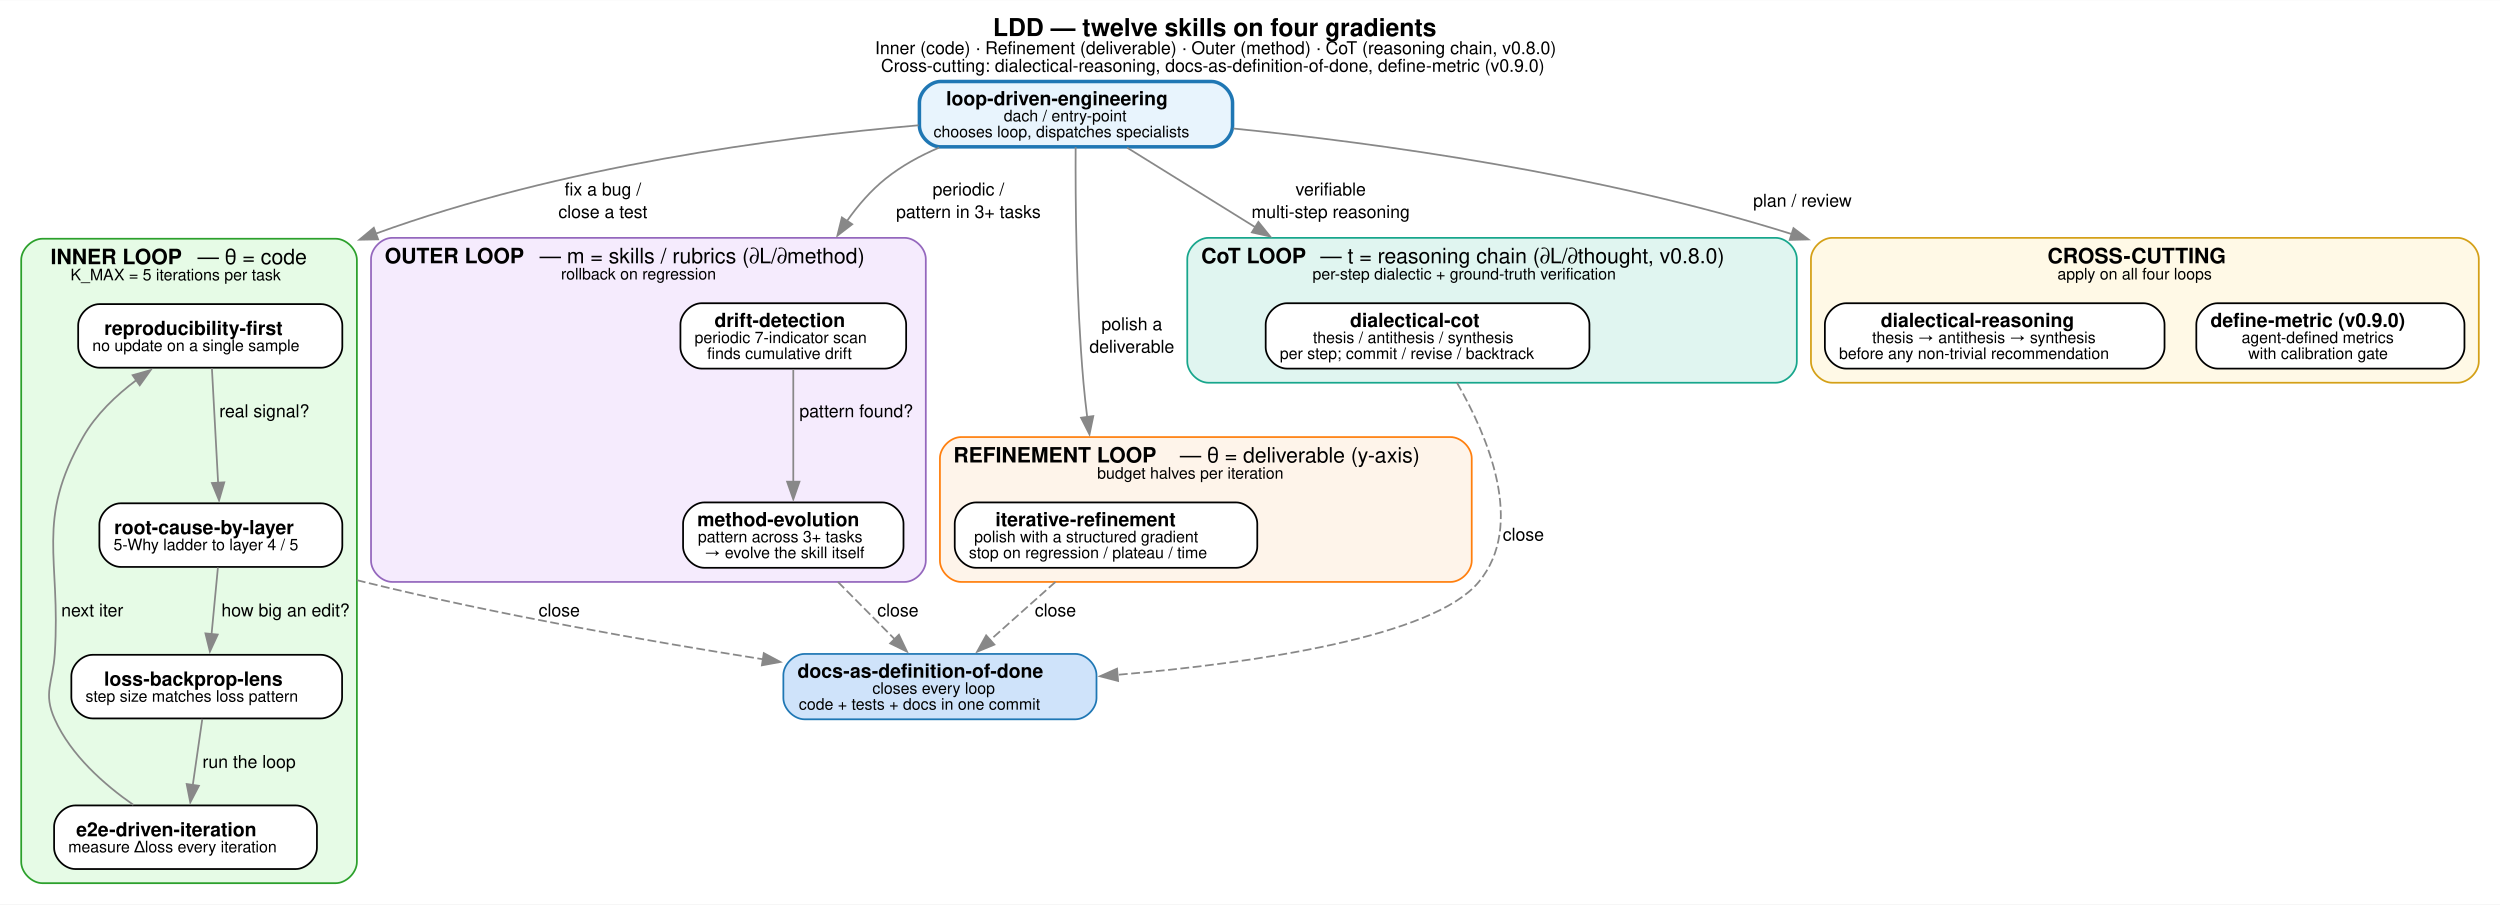
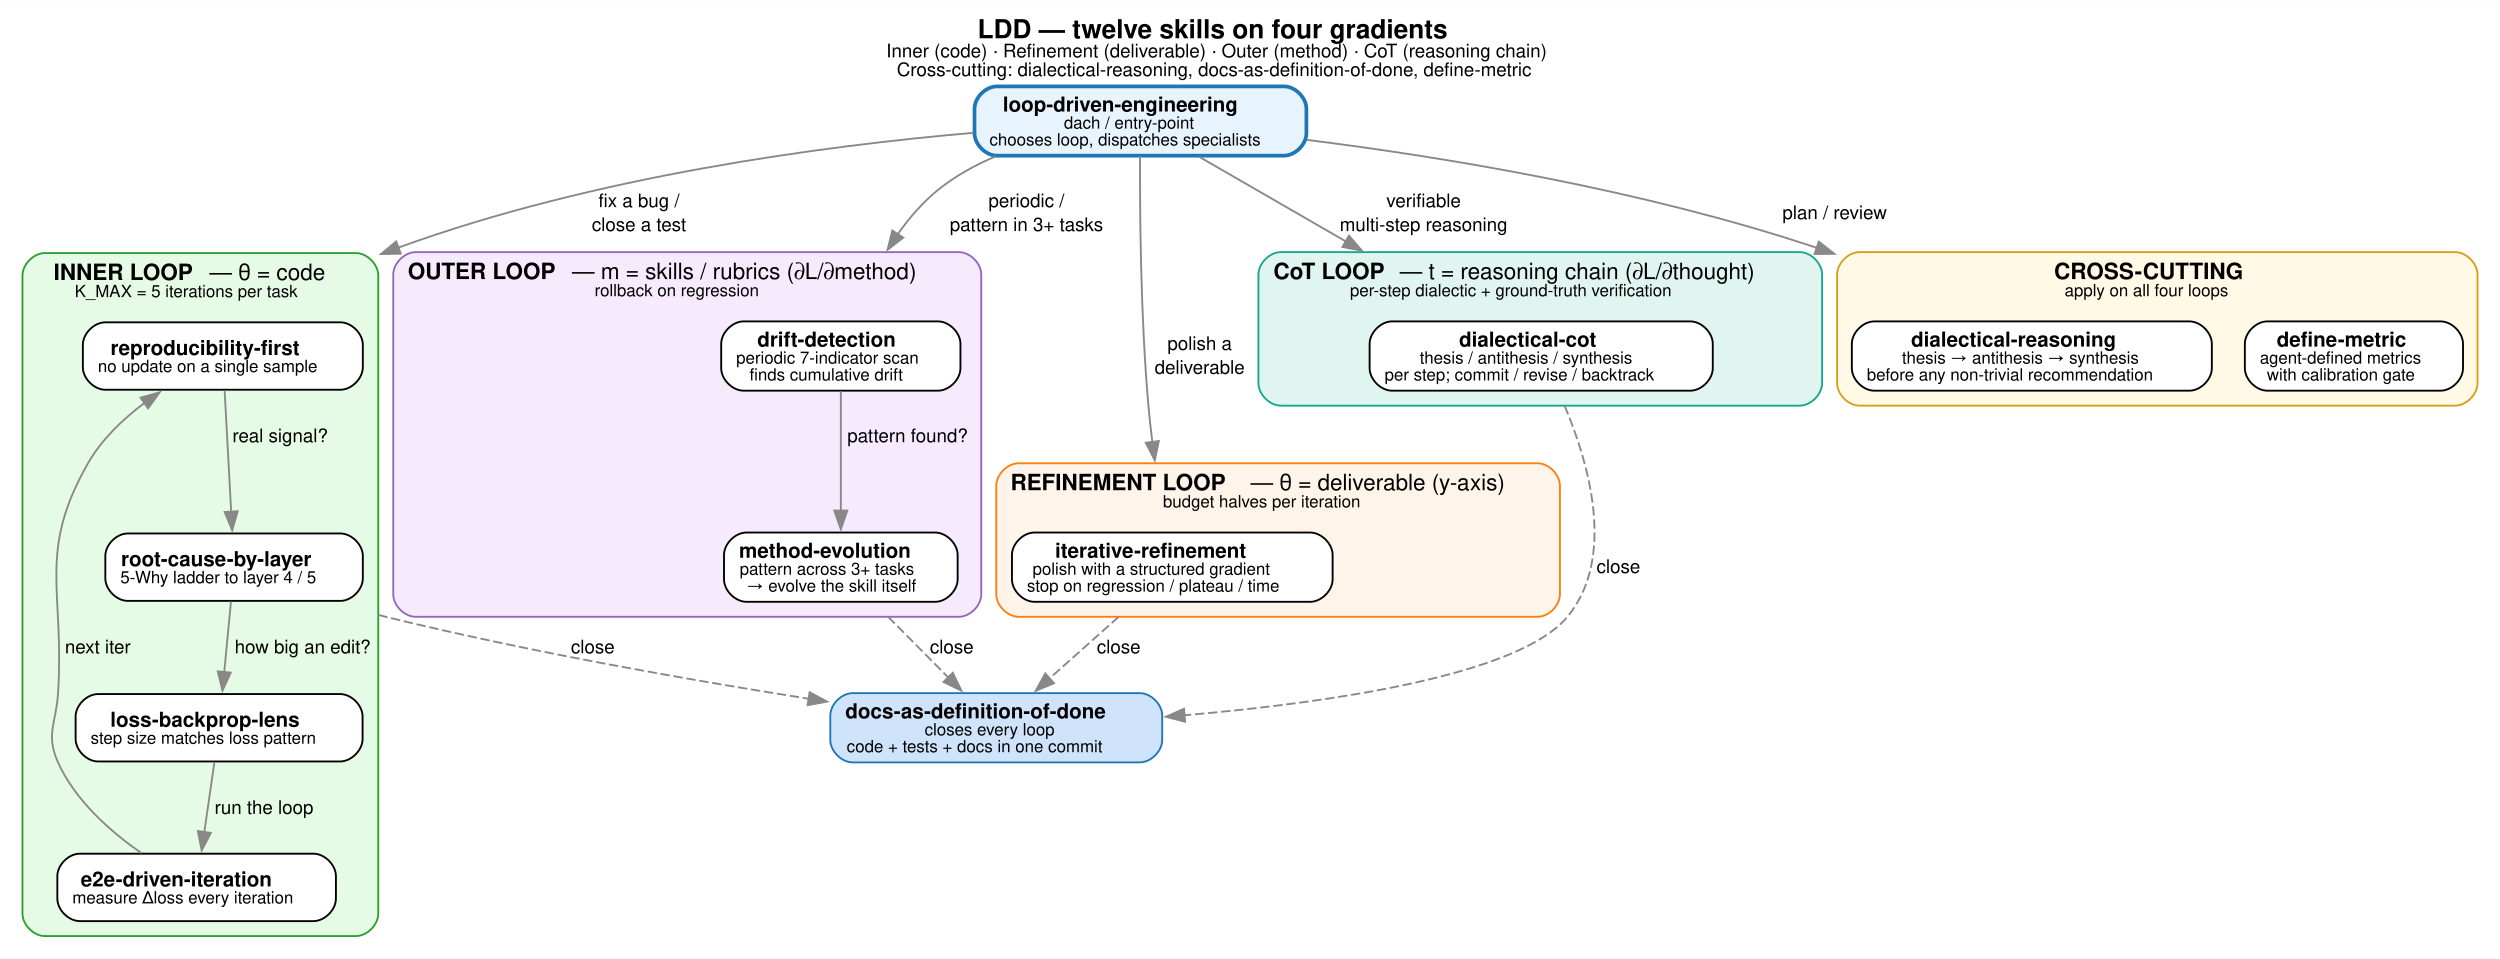
- <svg xmlns="http://www.w3.org/2000/svg" width="1415pt" height="512pt" viewBox="0.00 0.00 1415.00 511.75">
+ <svg xmlns="http://www.w3.org/2000/svg" width="1335pt" height="512pt" viewBox="0.00 0.00 1335.00 511.75">
  <g id="graph0" class="graph" transform="scale(1 1) rotate(0) translate(4 507.75)">
-     <polygon fill="white" stroke="none" points="-4,4 -4,-507.75 1411,-507.75 1411,4 -4,4" />
-     <text text-anchor="start" x="558" y="-487.45" font-family="Helvetica,sans-Serif" font-weight="bold" font-size="14.00">LDD — twelve skills on four gradients</text>
-     <text text-anchor="start" x="491.25" y="-477.25" font-family="Helvetica,sans-Serif" font-size="10.00">Inner (code) · Refinement (deliverable) · Outer (method) · CoT (reasoning chain, v0.8.0)</text>
-     <text text-anchor="start" x="494.62" y="-467.25" font-family="Helvetica,sans-Serif" font-size="10.00">Cross-cutting: dialectical-reasoning, docs-as-definition-of-done, define-metric (v0.9.0)</text>
+     <polygon fill="white" stroke="none" points="-4,4 -4,-507.75 1331,-507.75 1331,4 -4,4" />
+     <text text-anchor="start" x="518" y="-487.45" font-family="Helvetica,sans-Serif" font-weight="bold" font-size="14.00">LDD — twelve skills on four gradients</text>
+     <text text-anchor="start" x="469.25" y="-477.25" font-family="Helvetica,sans-Serif" font-size="10.00">Inner (code) · Refinement (deliverable) · Outer (method) · CoT (reasoning chain)</text>
+     <text text-anchor="start" x="474.88" y="-467.25" font-family="Helvetica,sans-Serif" font-size="10.00">Cross-cutting: dialectical-reasoning, docs-as-definition-of-done, define-metric</text>
    <g id="clust1" class="cluster">
      <path fill="#e6fbe6" stroke="#2ca02c" d="M20,-8C20,-8 186,-8 186,-8 192,-8 198,-14 198,-20 198,-20 198,-360.75 198,-360.75 198,-366.75 192,-372.75 186,-372.75 186,-372.75 20,-372.75 20,-372.75 14,-372.75 8,-366.75 8,-360.75 8,-360.75 8,-20 8,-20 8,-14 14,-8 20,-8" />
      <text text-anchor="start" x="24.62" y="-358.35" font-family="Helvetica,sans-Serif" font-weight="bold" font-size="12.00">INNER LOOP</text>
      <text text-anchor="start" x="107.88" y="-358.35" font-family="Helvetica,sans-Serif" font-size="12.00"> — θ = code</text>
      <text text-anchor="start" x="35.88" y="-349.2" font-family="Helvetica,sans-Serif" font-size="9.00">K_MAX = 5 iterations per task</text>
    </g>
    <g id="clust2" class="cluster">
      <path fill="#fef4ea" stroke="#ff7f0e" d="M540,-178.5C540,-178.5 817,-178.5 817,-178.5 823,-178.5 829,-184.5 829,-190.5 829,-190.5 829,-248.5 829,-248.5 829,-254.5 823,-260.5 817,-260.5 817,-260.5 540,-260.5 540,-260.5 534,-260.5 528,-254.5 528,-248.5 528,-248.5 528,-190.5 528,-190.5 528,-184.5 534,-178.5 540,-178.5" />
      <text text-anchor="start" x="535.62" y="-246.1" font-family="Helvetica,sans-Serif" font-weight="bold" font-size="12.00">REFINEMENT LOOP</text>
      <text text-anchor="start" x="663.88" y="-246.1" font-family="Helvetica,sans-Serif" font-size="12.00"> — θ = deliverable (y-axis)</text>
      <text text-anchor="start" x="617" y="-236.95" font-family="Helvetica,sans-Serif" font-size="9.00">budget halves per iteration</text>
    </g>
    <g id="clust3" class="cluster">
      <path fill="#f5ebfd" stroke="#9467bd" d="M218,-178.5C218,-178.5 508,-178.5 508,-178.5 514,-178.5 520,-184.5 520,-190.5 520,-190.5 520,-361.25 520,-361.25 520,-367.25 514,-373.25 508,-373.25 508,-373.25 218,-373.25 218,-373.25 212,-373.25 206,-367.25 206,-361.25 206,-361.25 206,-190.5 206,-190.5 206,-184.5 212,-178.5 218,-178.5" />
      <text text-anchor="start" x="213.75" y="-358.85" font-family="Helvetica,sans-Serif" font-weight="bold" font-size="12.00">OUTER LOOP</text>
      <text text-anchor="start" x="301.5" y="-358.85" font-family="Helvetica,sans-Serif" font-size="12.00"> — m = skills / rubrics (∂L/∂method)</text>
      <text text-anchor="start" x="313.5" y="-349.7" font-family="Helvetica,sans-Serif" font-size="9.00">rollback on regression</text>
    </g>
    <g id="clust4" class="cluster">
-       <path fill="#e0f5f0" stroke="#17a68c" d="M680,-291.25C680,-291.25 1001,-291.25 1001,-291.25 1007,-291.25 1013,-297.25 1013,-303.25 1013,-303.25 1013,-361.25 1013,-361.25 1013,-367.25 1007,-373.25 1001,-373.25 1001,-373.25 680,-373.25 680,-373.25 674,-373.25 668,-367.25 668,-361.25 668,-361.25 668,-303.25 668,-303.25 668,-297.25 674,-291.25 680,-291.25" />
-       <text text-anchor="start" x="675.88" y="-358.85" font-family="Helvetica,sans-Serif" font-weight="bold" font-size="12.00">CoT LOOP</text>
-       <text text-anchor="start" x="743.38" y="-358.85" font-family="Helvetica,sans-Serif" font-size="12.00"> — t = reasoning chain (∂L/∂thought, v0.8.0)</text>
-       <text text-anchor="start" x="738.88" y="-349.7" font-family="Helvetica,sans-Serif" font-size="9.00">per-step dialectic + ground-truth verification</text>
+       <path fill="#e0f5f0" stroke="#17a68c" d="M680,-291.25C680,-291.25 957,-291.25 957,-291.25 963,-291.25 969,-297.25 969,-303.25 969,-303.25 969,-361.25 969,-361.25 969,-367.25 963,-373.25 957,-373.25 957,-373.25 680,-373.25 680,-373.25 674,-373.25 668,-367.25 668,-361.25 668,-361.25 668,-303.25 668,-303.25 668,-297.25 674,-291.25 680,-291.25" />
+       <text text-anchor="start" x="676" y="-358.85" font-family="Helvetica,sans-Serif" font-weight="bold" font-size="12.00">CoT LOOP</text>
+       <text text-anchor="start" x="743.5" y="-358.85" font-family="Helvetica,sans-Serif" font-size="12.00"> — t = reasoning chain (∂L/∂thought)</text>
+       <text text-anchor="start" x="716.88" y="-349.7" font-family="Helvetica,sans-Serif" font-size="9.00">per-step dialectic + ground-truth verification</text>
    </g>
    <g id="clust5" class="cluster">
-       <path fill="#fff9e6" stroke="#d4a017" d="M1033,-291.25C1033,-291.25 1387,-291.25 1387,-291.25 1393,-291.25 1399,-297.25 1399,-303.25 1399,-303.25 1399,-361.25 1399,-361.25 1399,-367.25 1393,-373.25 1387,-373.25 1387,-373.25 1033,-373.25 1033,-373.25 1027,-373.25 1021,-367.25 1021,-361.25 1021,-361.25 1021,-303.25 1021,-303.25 1021,-297.25 1027,-291.25 1033,-291.25" />
-       <text text-anchor="start" x="1154.88" y="-358.85" font-family="Helvetica,sans-Serif" font-weight="bold" font-size="12.00">CROSS-CUTTING</text>
-       <text text-anchor="start" x="1160.5" y="-349.7" font-family="Helvetica,sans-Serif" font-size="9.00">apply on all four loops</text>
+       <path fill="#fff9e6" stroke="#d4a017" d="M989,-291.25C989,-291.25 1307,-291.25 1307,-291.25 1313,-291.25 1319,-297.25 1319,-303.25 1319,-303.25 1319,-361.25 1319,-361.25 1319,-367.25 1313,-373.25 1307,-373.25 1307,-373.25 989,-373.25 989,-373.25 983,-373.25 977,-367.25 977,-361.25 977,-361.25 977,-303.25 977,-303.25 977,-297.25 983,-291.25 989,-291.25" />
+       <text text-anchor="start" x="1092.88" y="-358.85" font-family="Helvetica,sans-Serif" font-weight="bold" font-size="12.00">CROSS-CUTTING</text>
+       <text text-anchor="start" x="1098.5" y="-349.7" font-family="Helvetica,sans-Serif" font-size="9.00">apply on all four loops</text>
    </g>
    <g id="node1" class="node">
      <path fill="#e8f4fd" stroke="#1f77b4" stroke-width="2" d="M681.62,-461.75C681.62,-461.75 528.38,-461.75 528.38,-461.75 522.38,-461.75 516.38,-455.75 516.38,-449.75 516.38,-449.75 516.38,-436.75 516.38,-436.75 516.38,-430.75 522.38,-424.75 528.38,-424.75 528.38,-424.75 681.62,-424.75 681.62,-424.75 687.62,-424.75 693.62,-430.75 693.62,-436.75 693.62,-436.75 693.62,-449.75 693.62,-449.75 693.62,-455.75 687.62,-461.75 681.62,-461.75" />
      <text text-anchor="start" x="531.5" y="-448.3" font-family="Helvetica,sans-Serif" font-weight="bold" font-size="11.00">loop-driven-engineering</text>
      <text text-anchor="start" x="564.12" y="-439.2" font-family="Helvetica,sans-Serif" font-size="9.00">dach / entry-point</text>
      <text text-anchor="start" x="524.38" y="-430.2" font-family="Helvetica,sans-Serif" font-size="9.00">chooses loop, dispatches specialists</text>
    </g>
    <g id="node3" class="node">
      <path fill="#ffffff" stroke="black" d="M177.75,-335.75C177.75,-335.75 52.25,-335.75 52.25,-335.75 46.25,-335.75 40.25,-329.75 40.25,-323.75 40.25,-323.75 40.25,-311.75 40.25,-311.75 40.25,-305.75 46.25,-299.75 52.25,-299.75 52.25,-299.75 177.75,-299.75 177.75,-299.75 183.75,-299.75 189.75,-305.75 189.75,-311.75 189.75,-311.75 189.75,-323.75 189.75,-323.75 189.75,-329.75 183.75,-335.75 177.75,-335.75" />
      <text text-anchor="start" x="55" y="-318.3" font-family="Helvetica,sans-Serif" font-weight="bold" font-size="11.00">reproducibility-first</text>
      <text text-anchor="start" x="48.25" y="-309.2" font-family="Helvetica,sans-Serif" font-size="9.00">no update on a single sample</text>
    </g>
    <g id="edge6" class="edge">
      <path fill="none" stroke="#888888" d="M515.92,-436.96C435.24,-429.96 313.84,-413.85 208.76,-375.67" />
      <polygon fill="#888888" stroke="#888888" points="210.01,-372.4 199.42,-372.19 207.57,-378.96 210.01,-372.4" />
      <text text-anchor="middle" x="337.23" y="-397.25" font-family="Helvetica,sans-Serif" font-size="10.00">fix a bug /</text>
      <text text-anchor="middle" x="337.23" y="-384.5" font-family="Helvetica,sans-Serif" font-size="10.00">close a test</text>
    </g>
    <g id="node7" class="node">
      <path fill="#ffffff" stroke="black" d="M695.62,-223.5C695.62,-223.5 548.38,-223.5 548.38,-223.5 542.38,-223.5 536.38,-217.5 536.38,-211.5 536.38,-211.5 536.38,-198.5 536.38,-198.5 536.38,-192.5 542.38,-186.5 548.38,-186.5 548.38,-186.5 695.62,-186.5 695.62,-186.5 701.62,-186.5 707.62,-192.5 707.62,-198.5 707.62,-198.5 707.62,-211.5 707.62,-211.5 707.62,-217.5 701.62,-223.5 695.62,-223.5" />
      <text text-anchor="start" x="559.38" y="-210.05" font-family="Helvetica,sans-Serif" font-weight="bold" font-size="11.00">iterative-refinement</text>
      <text text-anchor="start" x="547.38" y="-200.95" font-family="Helvetica,sans-Serif" font-size="9.00">polish with a structured gradient</text>
      <text text-anchor="start" x="544.38" y="-191.95" font-family="Helvetica,sans-Serif" font-size="9.00">stop on regression / plateau / time</text>
    </g>
    <g id="edge7" class="edge">
      <path fill="none" stroke="#888888" d="M604.81,-424.54C604.66,-396.29 604.99,-339.32 609.25,-291.25 609.82,-284.86 610.55,-278.22 611.38,-271.59" />
      <polygon fill="#888888" stroke="#888888" points="614.81,-272.37 612.65,-262 607.87,-271.45 614.81,-272.37" />
      <text text-anchor="middle" x="636.62" y="-321" font-family="Helvetica,sans-Serif" font-size="10.00">polish a</text>
      <text text-anchor="middle" x="636.62" y="-308.25" font-family="Helvetica,sans-Serif" font-size="10.00">deliverable</text>
    </g>
    <g id="node9" class="node">
      <path fill="#ffffff" stroke="black" d="M496.88,-336.25C496.88,-336.25 393.12,-336.25 393.12,-336.25 387.12,-336.25 381.12,-330.25 381.12,-324.25 381.12,-324.25 381.12,-311.25 381.12,-311.25 381.12,-305.25 387.12,-299.25 393.12,-299.25 393.12,-299.25 496.88,-299.25 496.88,-299.25 502.88,-299.25 508.88,-305.25 508.88,-311.25 508.88,-311.25 508.88,-324.25 508.88,-324.25 508.88,-330.25 502.88,-336.25 496.88,-336.25" />
      <text text-anchor="start" x="400.38" y="-322.8" font-family="Helvetica,sans-Serif" font-weight="bold" font-size="11.00">drift-detection</text>
      <text text-anchor="start" x="389.12" y="-313.7" font-family="Helvetica,sans-Serif" font-size="9.00">periodic 7-indicator scan</text>
      <text text-anchor="start" x="396.25" y="-304.7" font-family="Helvetica,sans-Serif" font-size="9.00">finds cumulative drift</text>
    </g>
    <g id="edge8" class="edge">
      <path fill="none" stroke="#888888" d="M527.6,-424.35C516.74,-419.74 506.23,-413.96 497.25,-406.75 488.92,-400.06 481.62,-391.66 475.32,-382.71" />
      <polygon fill="#888888" stroke="#888888" points="478.36,-380.96 469.96,-374.51 472.51,-384.8 478.36,-380.96" />
      <text text-anchor="middle" x="544.12" y="-397.25" font-family="Helvetica,sans-Serif" font-size="10.00">periodic /</text>
      <text text-anchor="middle" x="544.12" y="-384.5" font-family="Helvetica,sans-Serif" font-size="10.00">pattern in 3+ tasks</text>
    </g>
    <g id="node10" class="node">
-       <path fill="#ffffff" stroke="black" d="M883.62,-336.25C883.62,-336.25 724.38,-336.25 724.38,-336.25 718.38,-336.25 712.38,-330.25 712.38,-324.25 712.38,-324.25 712.38,-311.25 712.38,-311.25 712.38,-305.25 718.38,-299.25 724.38,-299.25 724.38,-299.25 883.62,-299.25 883.62,-299.25 889.62,-299.25 895.62,-305.25 895.62,-311.25 895.62,-311.25 895.62,-324.25 895.62,-324.25 895.62,-330.25 889.62,-336.25 883.62,-336.25" />
-       <text text-anchor="start" x="760.12" y="-322.8" font-family="Helvetica,sans-Serif" font-weight="bold" font-size="11.00">dialectical-cot</text>
-       <text text-anchor="start" x="739.12" y="-313.7" font-family="Helvetica,sans-Serif" font-size="9.00">thesis / antithesis / synthesis</text>
-       <text text-anchor="start" x="720.38" y="-304.7" font-family="Helvetica,sans-Serif" font-size="9.00">per step; commit / revise / backtrack</text>
+       <path fill="#ffffff" stroke="black" d="M898.62,-336.25C898.62,-336.25 739.38,-336.25 739.38,-336.25 733.38,-336.25 727.38,-330.25 727.38,-324.25 727.38,-324.25 727.38,-311.25 727.38,-311.25 727.38,-305.25 733.38,-299.25 739.38,-299.25 739.38,-299.25 898.62,-299.25 898.62,-299.25 904.62,-299.25 910.62,-305.25 910.62,-311.25 910.62,-311.25 910.62,-324.25 910.62,-324.25 910.62,-330.25 904.62,-336.25 898.62,-336.25" />
+       <text text-anchor="start" x="775.12" y="-322.8" font-family="Helvetica,sans-Serif" font-weight="bold" font-size="11.00">dialectical-cot</text>
+       <text text-anchor="start" x="754.12" y="-313.7" font-family="Helvetica,sans-Serif" font-size="9.00">thesis / antithesis / synthesis</text>
+       <text text-anchor="start" x="735.38" y="-304.7" font-family="Helvetica,sans-Serif" font-size="9.00">per step; commit / revise / backtrack</text>
    </g>
    <g id="edge9" class="edge">
-       <path fill="none" stroke="#888888" d="M633.94,-424.29C653.28,-412.29 679.95,-395.73 706.45,-379.29" />
-       <polygon fill="#888888" stroke="#888888" points="708.25,-382.29 714.9,-374.05 704.55,-376.35 708.25,-382.29" />
-       <text text-anchor="middle" x="749.16" y="-397.25" font-family="Helvetica,sans-Serif" font-size="10.00">verifiable</text>
-       <text text-anchor="middle" x="749.16" y="-384.5" font-family="Helvetica,sans-Serif" font-size="10.00">multi-step reasoning</text>
+       <path fill="none" stroke="#888888" d="M636.12,-424.29C657.1,-412.18 686.11,-395.44 714.85,-378.86" />
+       <polygon fill="#888888" stroke="#888888" points="716.35,-382.03 723.26,-374 712.85,-375.97 716.35,-382.03" />
+       <text text-anchor="middle" x="756.21" y="-397.25" font-family="Helvetica,sans-Serif" font-size="10.00">verifiable</text>
+       <text text-anchor="middle" x="756.21" y="-384.5" font-family="Helvetica,sans-Serif" font-size="10.00">multi-step reasoning</text>
    </g>
    <g id="node11" class="node">
-       <path fill="#ffffff" stroke="black" d="M1209.12,-336.25C1209.12,-336.25 1040.88,-336.25 1040.88,-336.25 1034.88,-336.25 1028.88,-330.25 1028.88,-324.25 1028.88,-324.25 1028.88,-311.25 1028.88,-311.25 1028.88,-305.25 1034.88,-299.25 1040.88,-299.25 1040.88,-299.25 1209.12,-299.25 1209.12,-299.25 1215.12,-299.25 1221.12,-305.25 1221.12,-311.25 1221.12,-311.25 1221.12,-324.25 1221.12,-324.25 1221.12,-330.25 1215.12,-336.25 1209.12,-336.25" />
-       <text text-anchor="start" x="1060.5" y="-322.8" font-family="Helvetica,sans-Serif" font-weight="bold" font-size="11.00">dialectical-reasoning</text>
-       <text text-anchor="start" x="1055.62" y="-313.7" font-family="Helvetica,sans-Serif" font-size="9.00">thesis → antithesis → synthesis</text>
-       <text text-anchor="start" x="1036.88" y="-304.7" font-family="Helvetica,sans-Serif" font-size="9.00">before any non-trivial recommendation</text>
+       <path fill="#ffffff" stroke="black" d="M1165.12,-336.25C1165.12,-336.25 996.88,-336.25 996.88,-336.25 990.88,-336.25 984.88,-330.25 984.88,-324.25 984.88,-324.25 984.88,-311.25 984.88,-311.25 984.88,-305.25 990.88,-299.25 996.88,-299.25 996.88,-299.25 1165.12,-299.25 1165.12,-299.25 1171.12,-299.25 1177.12,-305.25 1177.12,-311.25 1177.12,-311.25 1177.12,-324.25 1177.12,-324.25 1177.12,-330.25 1171.12,-336.25 1165.12,-336.25" />
+       <text text-anchor="start" x="1016.5" y="-322.8" font-family="Helvetica,sans-Serif" font-weight="bold" font-size="11.00">dialectical-reasoning</text>
+       <text text-anchor="start" x="1011.62" y="-313.7" font-family="Helvetica,sans-Serif" font-size="9.00">thesis → antithesis → synthesis</text>
+       <text text-anchor="start" x="992.88" y="-304.7" font-family="Helvetica,sans-Serif" font-size="9.00">before any non-trivial recommendation</text>
    </g>
    <g id="edge10" class="edge">
-       <path fill="none" stroke="#888888" d="M694.05,-435.14C776.04,-426.84 900.63,-409.79 1010.12,-375.39" />
-       <polygon fill="#888888" stroke="#888888" points="1011.11,-378.75 1019.56,-372.36 1008.97,-372.09 1011.11,-378.75" />
-       <text text-anchor="middle" x="1016.17" y="-390.88" font-family="Helvetica,sans-Serif" font-size="10.00">plan / review</text>
+       <path fill="none" stroke="#888888" d="M693.92,-433.17C766.87,-424.01 872.44,-406.81 966.22,-375.5" />
+       <polygon fill="#888888" stroke="#888888" points="967.24,-378.85 975.57,-372.31 964.97,-372.23 967.24,-378.85" />
+       <text text-anchor="middle" x="975.69" y="-390.88" font-family="Helvetica,sans-Serif" font-size="10.00">plan / review</text>
    </g>
    <g id="node2" class="node">
      <path fill="#cfe3fa" stroke="#1f77b4" d="M604.62,-137.75C604.62,-137.75 451.38,-137.75 451.38,-137.75 445.38,-137.75 439.38,-131.75 439.38,-125.75 439.38,-125.75 439.38,-112.75 439.38,-112.75 439.38,-106.75 445.38,-100.75 451.38,-100.75 451.38,-100.75 604.62,-100.75 604.62,-100.75 610.62,-100.75 616.62,-106.75 616.62,-112.75 616.62,-112.75 616.62,-125.75 616.62,-125.75 616.62,-131.75 610.62,-137.75 604.62,-137.75" />
      <text text-anchor="start" x="447.38" y="-124.3" font-family="Helvetica,sans-Serif" font-weight="bold" font-size="11.00">docs-as-definition-of-done</text>
      <text text-anchor="start" x="489.75" y="-115.2" font-family="Helvetica,sans-Serif" font-size="9.00">closes every loop</text>
      <text text-anchor="start" x="448.12" y="-106.2" font-family="Helvetica,sans-Serif" font-size="9.00">code + tests + docs in one commit</text>
    </g>
    <g id="node4" class="node">
      <path fill="#ffffff" stroke="black" d="M177.75,-223C177.75,-223 64.25,-223 64.25,-223 58.25,-223 52.25,-217 52.25,-211 52.25,-211 52.25,-199 52.25,-199 52.25,-193 58.25,-187 64.25,-187 64.25,-187 177.75,-187 177.75,-187 183.75,-187 189.75,-193 189.75,-199 189.75,-199 189.75,-211 189.75,-211 189.75,-217 183.75,-223 177.75,-223" />
      <text text-anchor="start" x="60.62" y="-205.55" font-family="Helvetica,sans-Serif" font-weight="bold" font-size="11.00">root-cause-by-layer</text>
      <text text-anchor="start" x="60.25" y="-196.45" font-family="Helvetica,sans-Serif" font-size="9.00">5-Why ladder to layer 4 / 5</text>
    </g>
    <g id="edge1" class="edge">
      <path fill="none" stroke="#888888" d="M115.94,-299.45C116.88,-282.05 118.35,-254.95 119.46,-234.4" />
      <polygon fill="#888888" stroke="#888888" points="122.94,-234.87 119.99,-224.69 115.95,-234.49 122.94,-234.87" />
      <text text-anchor="middle" x="145.59" y="-271.75" font-family="Helvetica,sans-Serif" font-size="10.00">real signal?</text>
    </g>
    <g id="edge11" class="edge">
      <path fill="none" stroke="#888888" stroke-dasharray="5,2" d="M198,-179.5C199.34,-179.16 200.68,-178.83 202,-178.5 277.08,-160.05 363.23,-144.92 428.11,-134.7" />
      <polygon fill="#888888" stroke="#888888" points="428.31,-138.21 437.65,-133.21 427.23,-131.29 428.31,-138.21" />
      <text text-anchor="middle" x="312.54" y="-159" font-family="Helvetica,sans-Serif" font-size="10.00">close</text>
    </g>
    <g id="node5" class="node">
      <path fill="#ffffff" stroke="black" d="M177.62,-137.25C177.62,-137.25 48.38,-137.25 48.38,-137.25 42.38,-137.25 36.38,-131.25 36.38,-125.25 36.38,-125.25 36.38,-113.25 36.38,-113.25 36.38,-107.25 42.38,-101.25 48.38,-101.25 48.38,-101.25 177.62,-101.25 177.62,-101.25 183.62,-101.25 189.62,-107.25 189.62,-113.25 189.62,-113.25 189.62,-125.25 189.62,-125.25 189.62,-131.25 183.62,-137.25 177.62,-137.25" />
      <text text-anchor="start" x="54.88" y="-119.8" font-family="Helvetica,sans-Serif" font-weight="bold" font-size="11.00">loss-backprop-lens</text>
      <text text-anchor="start" x="44.38" y="-110.7" font-family="Helvetica,sans-Serif" font-size="9.00">step size matches loss pattern</text>
    </g>
    <g id="edge2" class="edge">
      <path fill="none" stroke="#888888" d="M119.34,-186.65C118.3,-175.75 116.93,-161.44 115.74,-148.9" />
      <polygon fill="#888888" stroke="#888888" points="119.23,-148.71 114.8,-139.09 112.27,-149.38 119.23,-148.71" />
      <text text-anchor="middle" x="157.6" y="-159" font-family="Helvetica,sans-Serif" font-size="10.00">how big an edit?</text>
    </g>
    <g id="node6" class="node">
      <path fill="#ffffff" stroke="black" d="M163.38,-52C163.38,-52 38.62,-52 38.62,-52 32.62,-52 26.62,-46 26.62,-40 26.62,-40 26.62,-28 26.62,-28 26.62,-22 32.62,-16 38.62,-16 38.62,-16 163.38,-16 163.38,-16 169.38,-16 175.38,-22 175.38,-28 175.38,-28 175.38,-40 175.38,-40 175.38,-46 169.38,-52 163.38,-52" />
      <text text-anchor="start" x="39.12" y="-34.55" font-family="Helvetica,sans-Serif" font-weight="bold" font-size="11.00">e2e-driven-iteration</text>
      <text text-anchor="start" x="34.62" y="-25.45" font-family="Helvetica,sans-Serif" font-size="9.00">measure Δloss every iteration</text>
    </g>
    <g id="edge3" class="edge">
      <path fill="none" stroke="#888888" d="M110.51,-101C108.95,-90.17 106.9,-75.95 105.1,-63.48" />
      <polygon fill="#888888" stroke="#888888" points="108.59,-63.12 103.7,-53.73 101.66,-64.12 108.59,-63.12" />
      <text text-anchor="middle" x="136.97" y="-73.25" font-family="Helvetica,sans-Serif" font-size="10.00">run the loop</text>
    </g>
    <g id="edge4" class="edge">
      <path fill="none" stroke="#888888" d="M71.52,-52.29C55.09,-63.73 36.15,-80.37 27,-100.75 20.26,-115.75 25.94,-121.34 27,-137.75 30.56,-192.65 15.73,-212.72 43,-260.5 50.26,-273.22 61.65,-284.08 73.24,-292.77" />
      <polygon fill="#888888" stroke="#888888" points="71.07,-295.52 81.27,-298.4 75.09,-289.79 71.07,-295.52" />
      <text text-anchor="middle" x="48.22" y="-159" font-family="Helvetica,sans-Serif" font-size="10.00">next iter</text>
    </g>
    <g id="edge12" class="edge">
      <path fill="none" stroke="#888888" stroke-dasharray="5,2" d="M593.38,-178.5C581.59,-168 567.96,-155.85 556.21,-145.38" />
      <polygon fill="#888888" stroke="#888888" points="558.83,-143.03 549.04,-138.99 554.17,-148.26 558.83,-143.03" />
      <text text-anchor="middle" x="593.38" y="-159" font-family="Helvetica,sans-Serif" font-size="10.00">close</text>
    </g>
    <g id="node8" class="node">
      <path fill="#ffffff" stroke="black" d="M495.38,-223.5C495.38,-223.5 394.62,-223.5 394.62,-223.5 388.62,-223.5 382.62,-217.5 382.62,-211.5 382.62,-211.5 382.62,-198.5 382.62,-198.5 382.62,-192.5 388.62,-186.5 394.62,-186.5 394.62,-186.5 495.38,-186.5 495.38,-186.5 501.38,-186.5 507.38,-192.5 507.38,-198.5 507.38,-198.5 507.38,-211.5 507.38,-211.5 507.38,-217.5 501.38,-223.5 495.38,-223.5" />
      <text text-anchor="start" x="390.62" y="-210.05" font-family="Helvetica,sans-Serif" font-weight="bold" font-size="11.00">method-evolution</text>
      <text text-anchor="start" x="391" y="-200.95" font-family="Helvetica,sans-Serif" font-size="9.00">pattern across 3+ tasks</text>
      <text text-anchor="start" x="394.75" y="-191.95" font-family="Helvetica,sans-Serif" font-size="9.00">→ evolve the skill itself</text>
    </g>
    <g id="edge13" class="edge">
      <path fill="none" stroke="#888888" stroke-dasharray="5,2" d="M470.27,-178.5C480.44,-168.24 492.15,-156.42 502.36,-146.12" />
      <polygon fill="#888888" stroke="#888888" points="504.8,-148.63 509.36,-139.06 499.83,-143.7 504.8,-148.63" />
      <text text-anchor="middle" x="504.22" y="-159" font-family="Helvetica,sans-Serif" font-size="10.00">close</text>
    </g>
    <g id="edge5" class="edge">
      <path fill="none" stroke="#888888" d="M445,-298.96C445,-281.76 445,-255.41 445,-235.15" />
      <polygon fill="#888888" stroke="#888888" points="448.5,-235.26 445,-225.26 441.5,-235.26 448.5,-235.26" />
      <text text-anchor="middle" x="480.62" y="-271.75" font-family="Helvetica,sans-Serif" font-size="10.00">pattern found?</text>
    </g>
    <g id="edge14" class="edge">
-       <path fill="none" stroke="#888888" stroke-dasharray="5,2" d="M820.65,-291.25C838.09,-260.99 859.56,-210.61 833,-178.5 807.25,-147.37 707.11,-132.72 628.51,-125.93" />
+       <path fill="none" stroke="#888888" stroke-dasharray="5,2" d="M831.48,-291.25C844.35,-260.84 859.17,-210.15 833,-178.5 807.25,-147.37 707.11,-132.72 628.51,-125.93" />
      <polygon fill="#888888" stroke="#888888" points="628.84,-122.45 618.59,-125.11 628.26,-129.42 628.84,-122.45" />
-       <text text-anchor="middle" x="858.23" y="-201.88" font-family="Helvetica,sans-Serif" font-size="10.00">close</text>
+       <text text-anchor="middle" x="860.23" y="-201.88" font-family="Helvetica,sans-Serif" font-size="10.00">close</text>
    </g>
    <g id="node12" class="node">
-       <path fill="#ffffff" stroke="black" d="M1378.88,-336.25C1378.88,-336.25 1251.12,-336.25 1251.12,-336.25 1245.12,-336.25 1239.12,-330.25 1239.12,-324.25 1239.12,-324.25 1239.12,-311.25 1239.12,-311.25 1239.12,-305.25 1245.12,-299.25 1251.12,-299.25 1251.12,-299.25 1378.88,-299.25 1378.88,-299.25 1384.88,-299.25 1390.88,-305.25 1390.88,-311.25 1390.88,-311.25 1390.88,-324.25 1390.88,-324.25 1390.88,-330.25 1384.88,-336.25 1378.88,-336.25" />
-       <text text-anchor="start" x="1247.12" y="-322.8" font-family="Helvetica,sans-Serif" font-weight="bold" font-size="11.00">define-metric (v0.9.0)</text>
-       <text text-anchor="start" x="1264.75" y="-313.7" font-family="Helvetica,sans-Serif" font-size="9.00">agent-defined metrics</text>
-       <text text-anchor="start" x="1268.5" y="-304.7" font-family="Helvetica,sans-Serif" font-size="9.00">with calibration gate</text>
+       <path fill="#ffffff" stroke="black" d="M1299.25,-336.25C1299.25,-336.25 1206.75,-336.25 1206.75,-336.25 1200.75,-336.25 1194.75,-330.25 1194.75,-324.25 1194.75,-324.25 1194.75,-311.25 1194.75,-311.25 1194.75,-305.25 1200.75,-299.25 1206.75,-299.25 1206.75,-299.25 1299.25,-299.25 1299.25,-299.25 1305.25,-299.25 1311.25,-305.25 1311.25,-311.25 1311.25,-311.25 1311.25,-324.25 1311.25,-324.25 1311.25,-330.25 1305.25,-336.25 1299.25,-336.25" />
+       <text text-anchor="start" x="1211.75" y="-322.8" font-family="Helvetica,sans-Serif" font-weight="bold" font-size="11.00">define-metric</text>
+       <text text-anchor="start" x="1202.75" y="-313.7" font-family="Helvetica,sans-Serif" font-size="9.00">agent-defined metrics</text>
+       <text text-anchor="start" x="1206.5" y="-304.7" font-family="Helvetica,sans-Serif" font-size="9.00">with calibration gate</text>
    </g>
  </g>
</svg>
